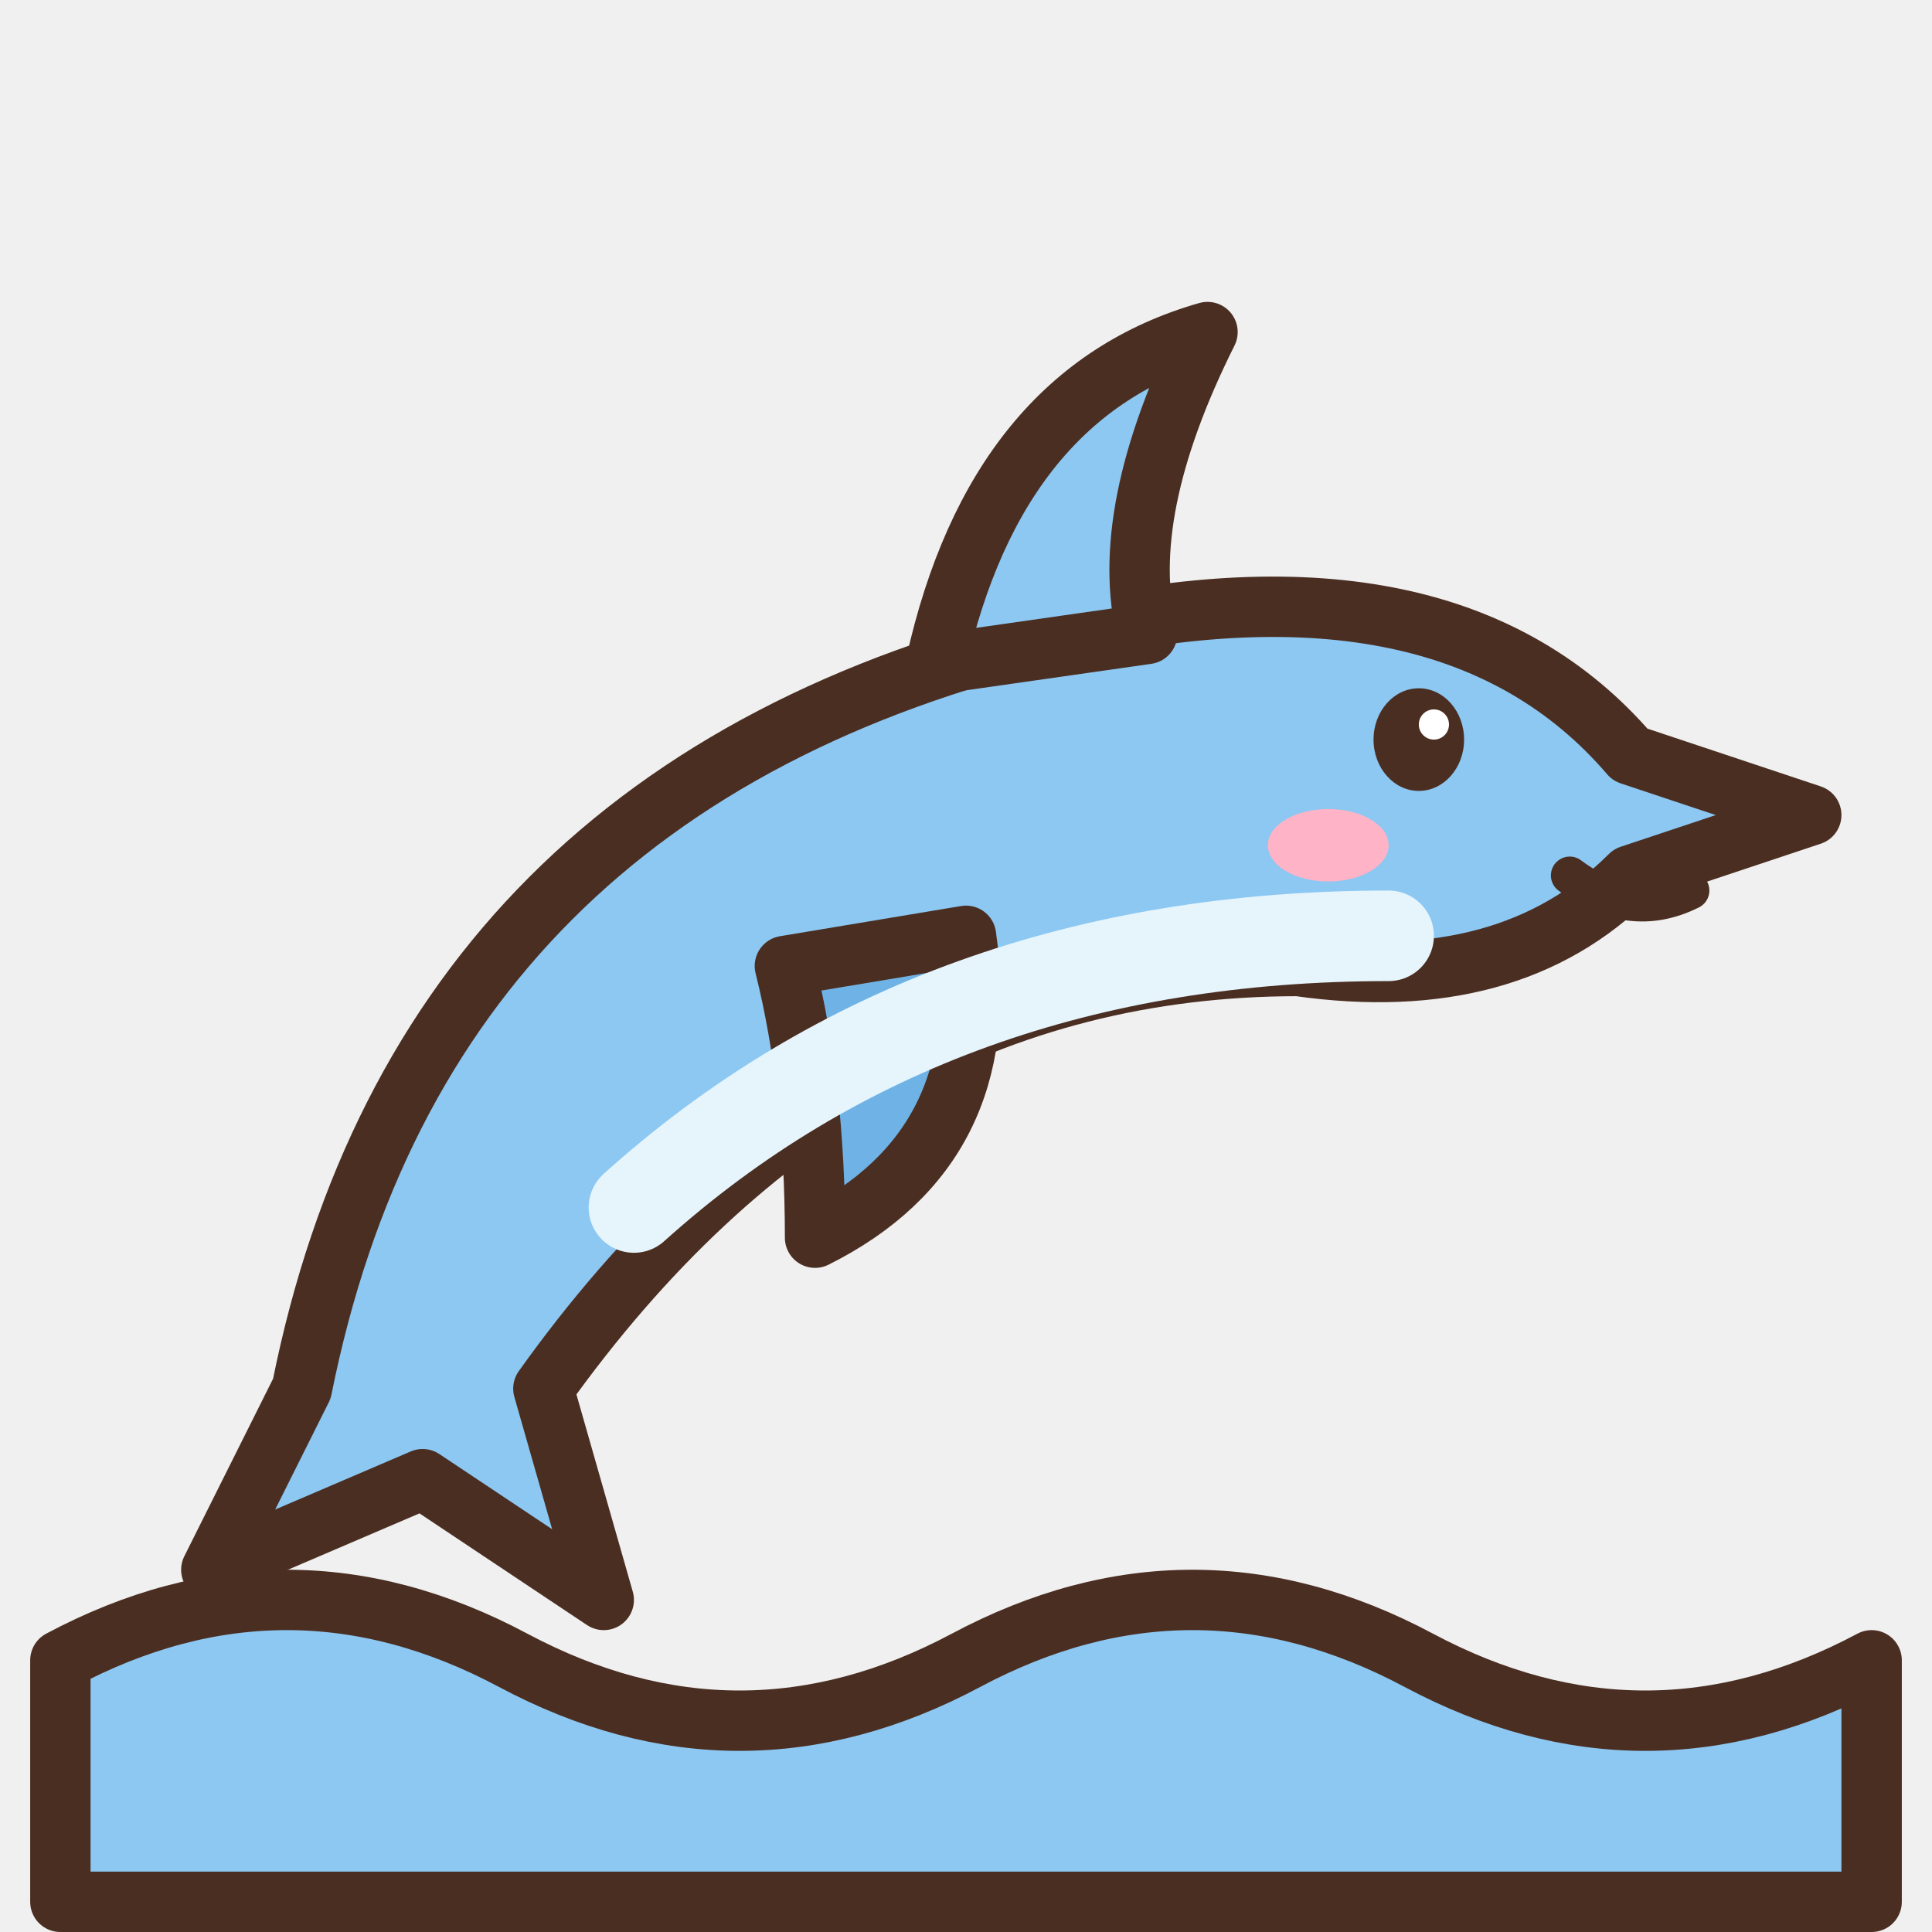
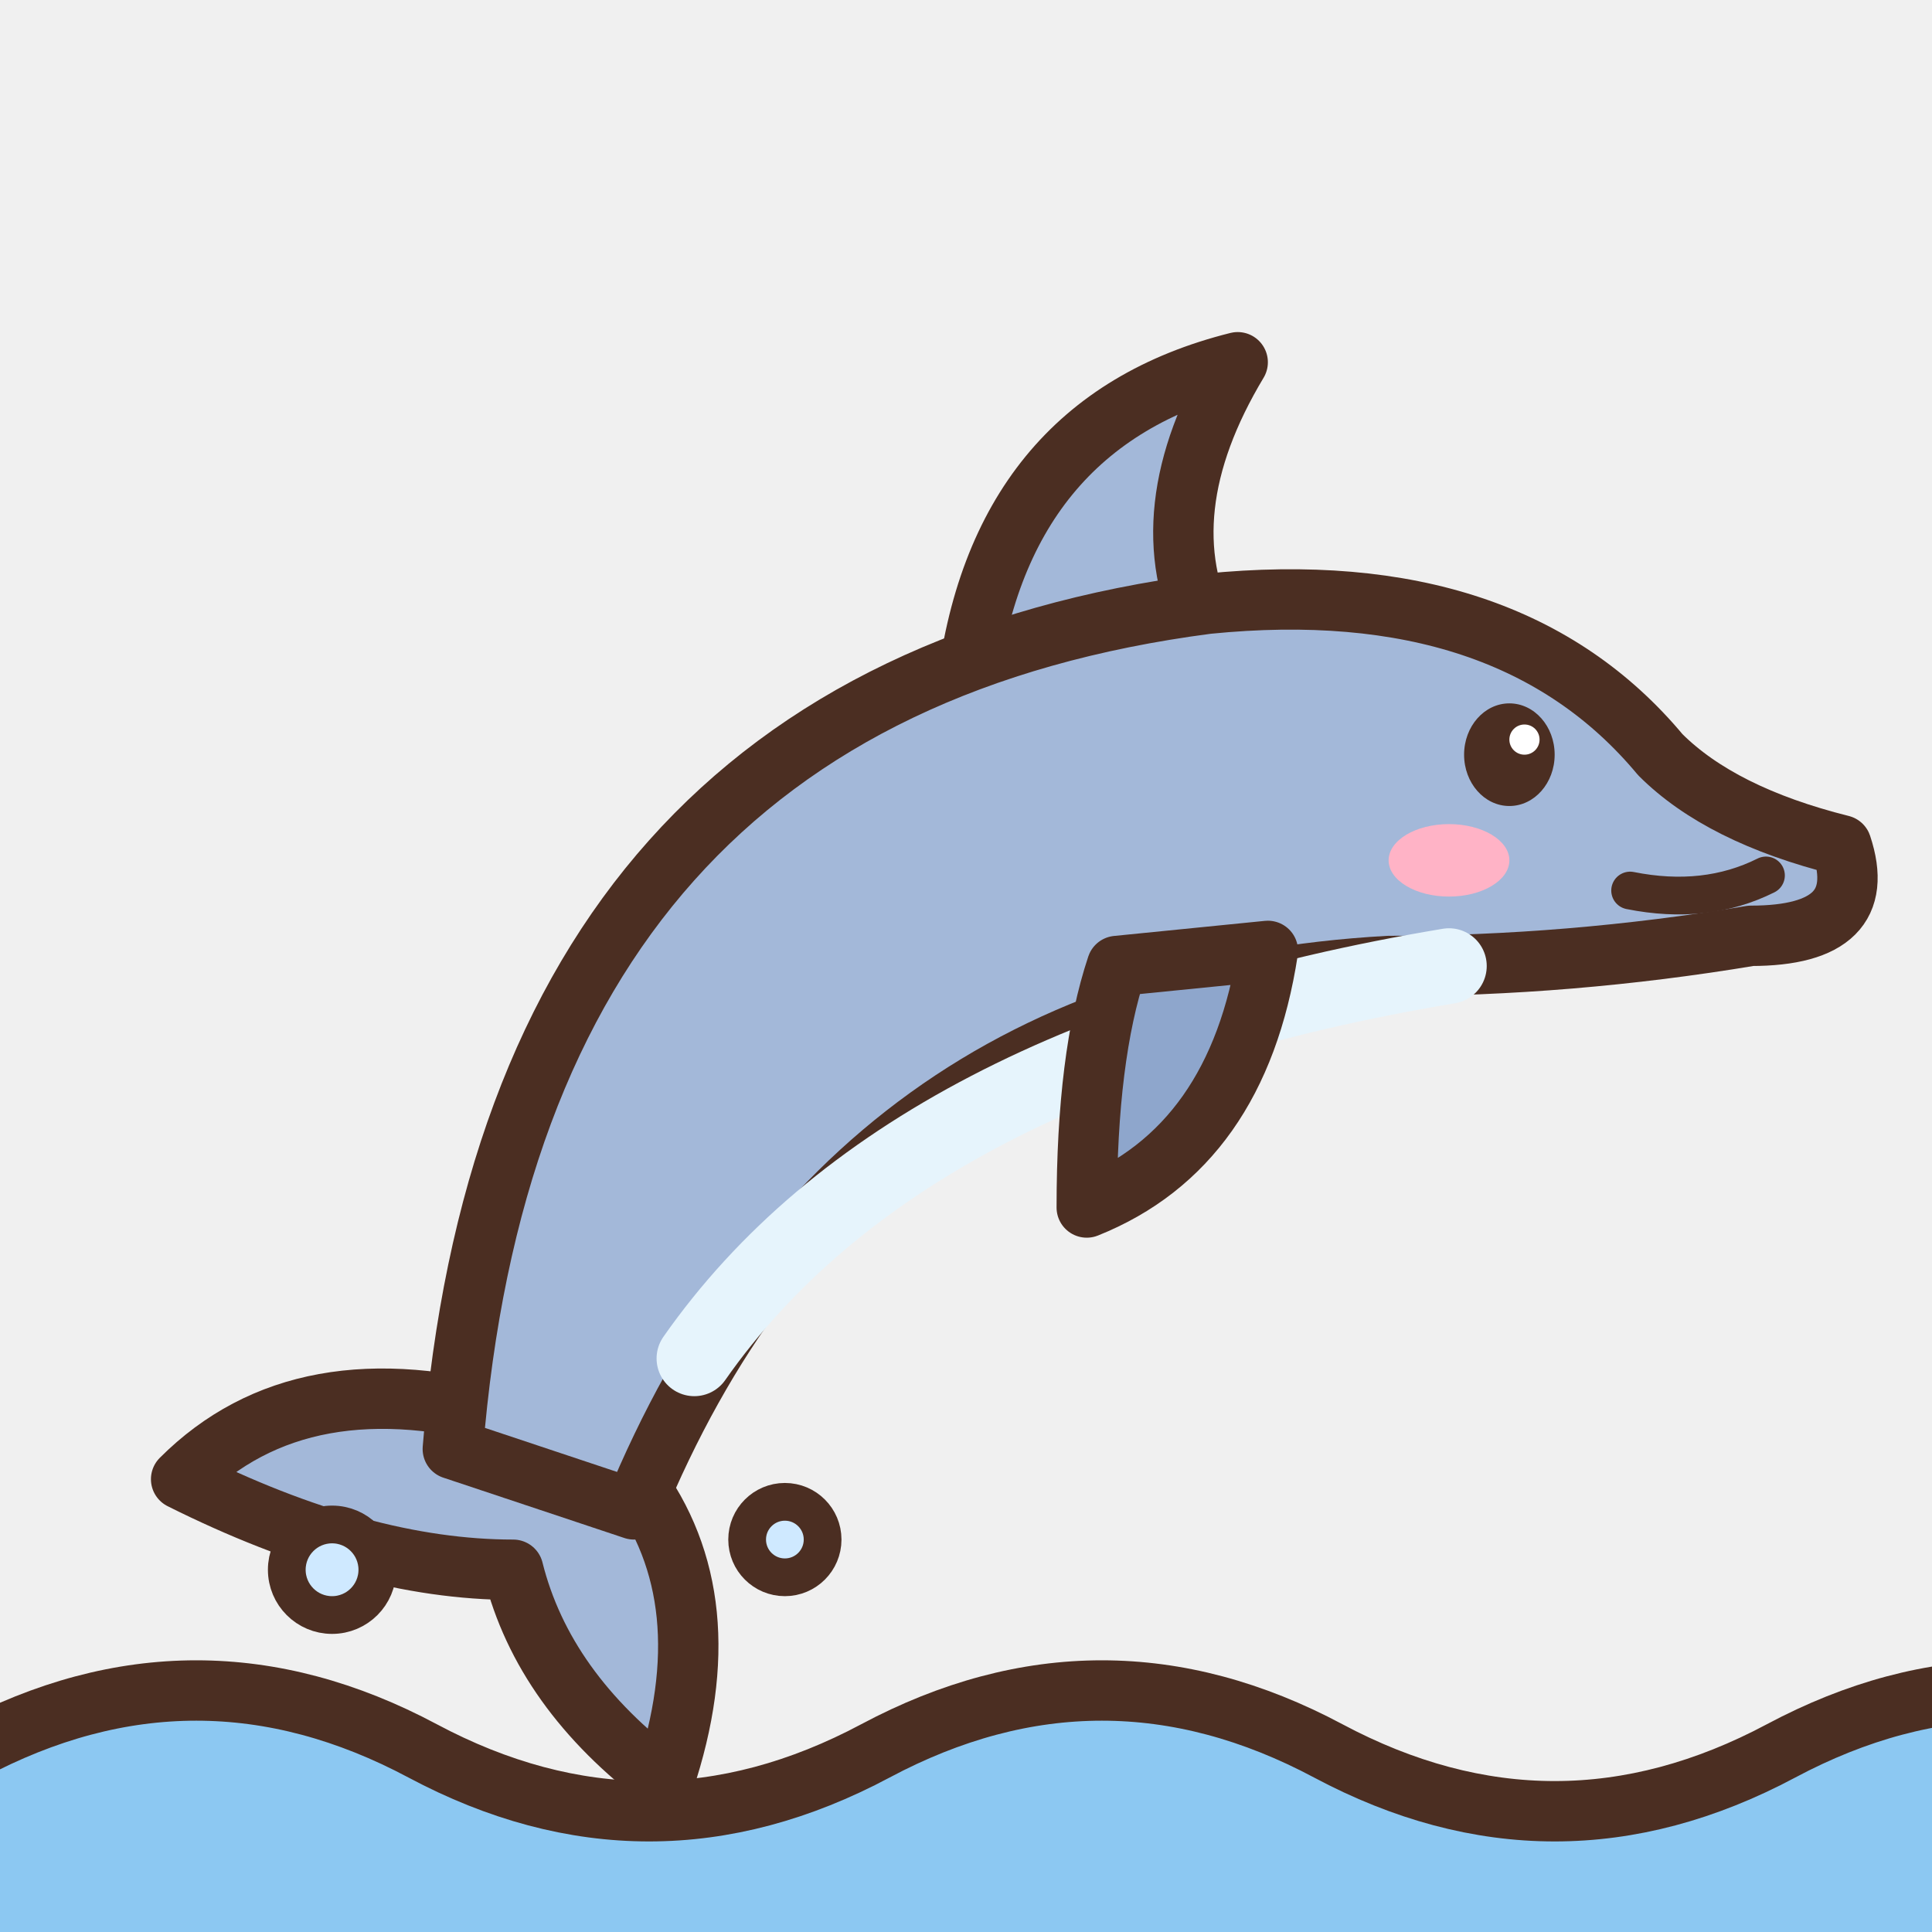
<svg xmlns="http://www.w3.org/2000/svg" viewBox="0 0 128 128">
  <g stroke="#4b2e22" stroke-width="4" stroke-linejoin="round" stroke-linecap="round">
-     <path d="M4 110q15-8 30 0t30 0 30 0 30 0v16H4Z" fill="#8cc8f2" />
-     <path d="M20 92Q28 52 70 42Q96 36 108 50L120 54L108 58Q100 66 86 64Q56 64 36 92L40 106L28 98L14 104Z" fill="#8cc8f2" />
-     <path d="M62 44Q66 26 80 22Q74 34 76 42Z" fill="#8cc8f2" />
-     <path d="M64 62q2 14-10 20 0-10-2-18Z" fill="#6fb3e6" />
-     <path d="M42 80Q62 62 92 62" fill="none" stroke="#e6f4fc" stroke-width="6" />
-     <ellipse cx="94" cy="49" rx="3" ry="3.4" fill="#4b2e22" stroke="none" />
-     <circle cx="95" cy="48" r="1" fill="#fff" stroke="none" />
-     <ellipse cx="88" cy="56" rx="4" ry="2.4" fill="#ffb3c6" stroke="none" />
-     <path d="M104 58q4 3 8 1" fill="none" stroke-width="2.5" />
+     <path d="M34 94Q20 90 12 98q12 6 22 6 2 8 10 14 4-12-2-20Z" fill="#a3b8d9" />
+     <path d="M64 46Q66 28 82 24q-6 10-2 18Z" fill="#a3b8d9" />
+     <path d="M30 96Q34 46 80 40q20-2 30 10 4 4 12 6 2 6-6 6-12 2-24 2-36 2-50 36Z" fill="#a3b8d9" />
+     <path d="M46 90Q60 70 96 64" fill="none" stroke="#e6f4fc" stroke-width="5" />
+     <path d="M84 63q-2 13-12 17 0-10 2-16Z" fill="#8ea6cc" />
+     <path d="M108 59q5 1 9-1" fill="none" stroke-width="2.5" />
+     <ellipse cx="100" cy="50" rx="3.0" ry="3.4" fill="#4b2e22" stroke="none" />
+     <circle cx="101.0" cy="49.0" r="1.0" fill="#fff" stroke="none" />
+     <ellipse cx="96" cy="57" rx="4.0" ry="2.4" fill="#ffb3c6" stroke="none" />
+     <path d="M-2 116q15-8 30 0t30 0 30 0 30 0 30 0v14H-2Z" fill="#8cc8f2" />
+     <circle cx="22" cy="104" r="3" fill="#cfe9ff" stroke-width="2.5" />
+     <circle cx="52" cy="102" r="2.5" fill="#cfe9ff" stroke-width="2.5" />
  </g>
</svg>
